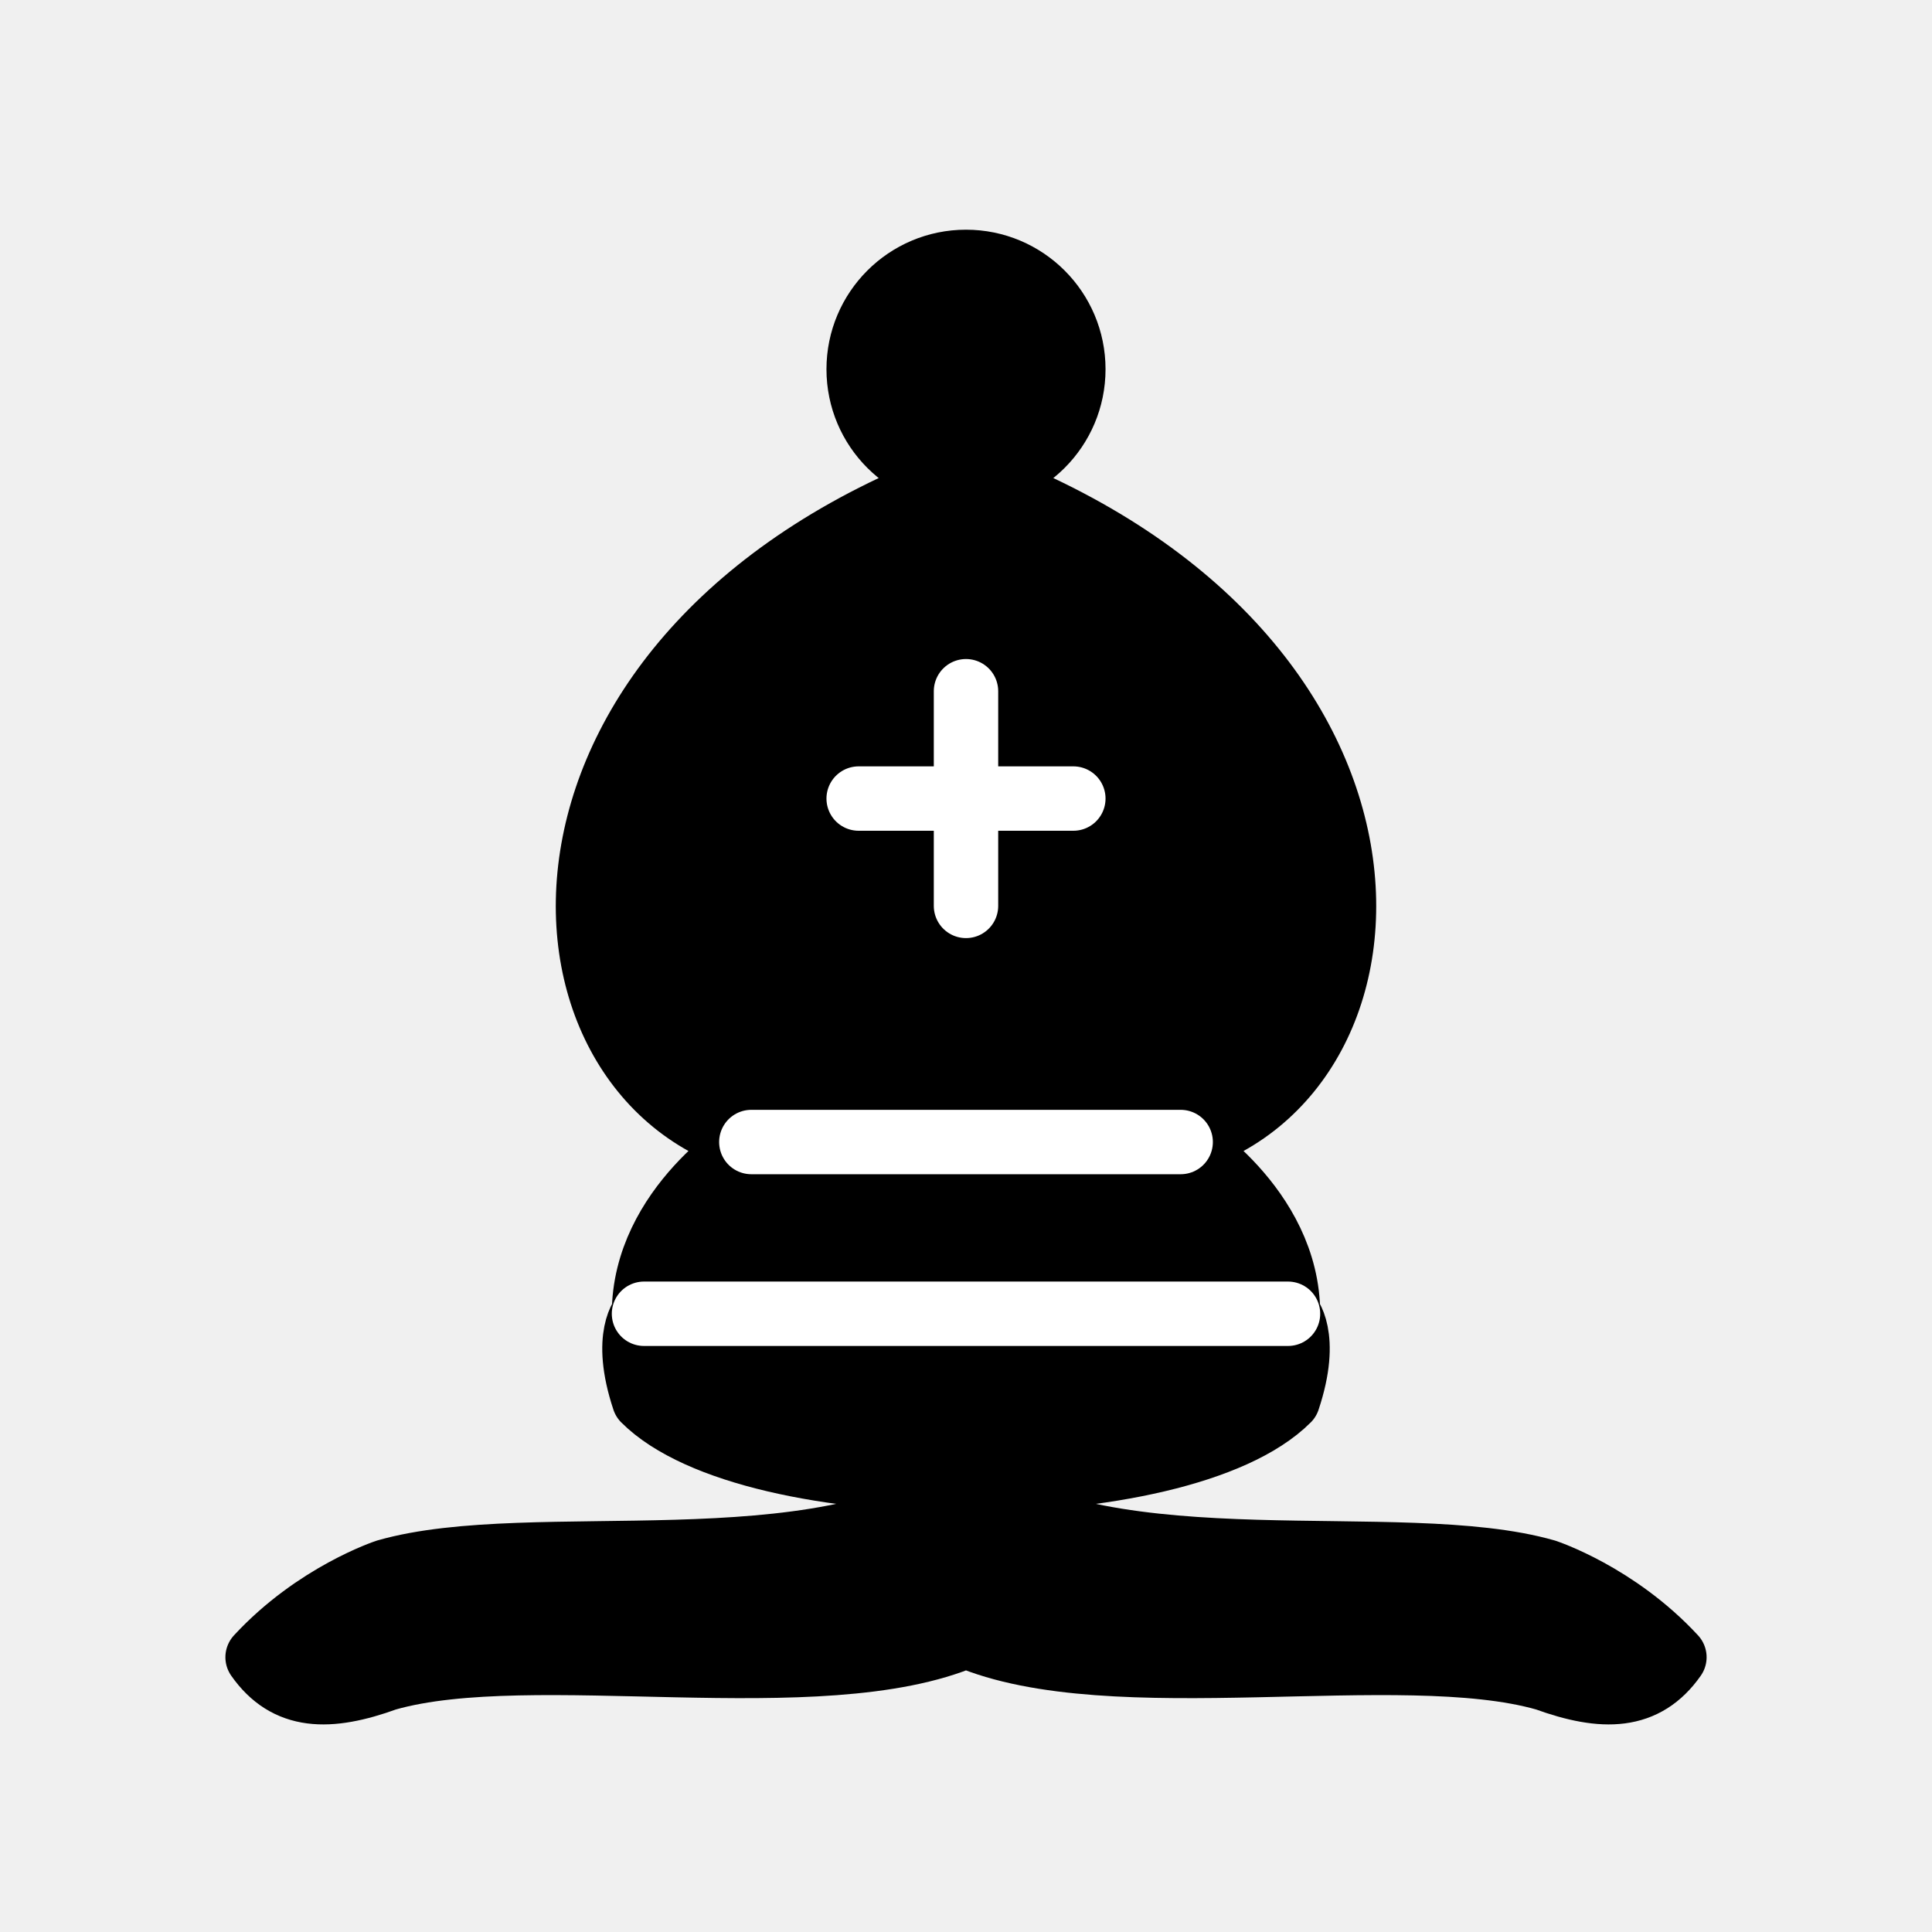
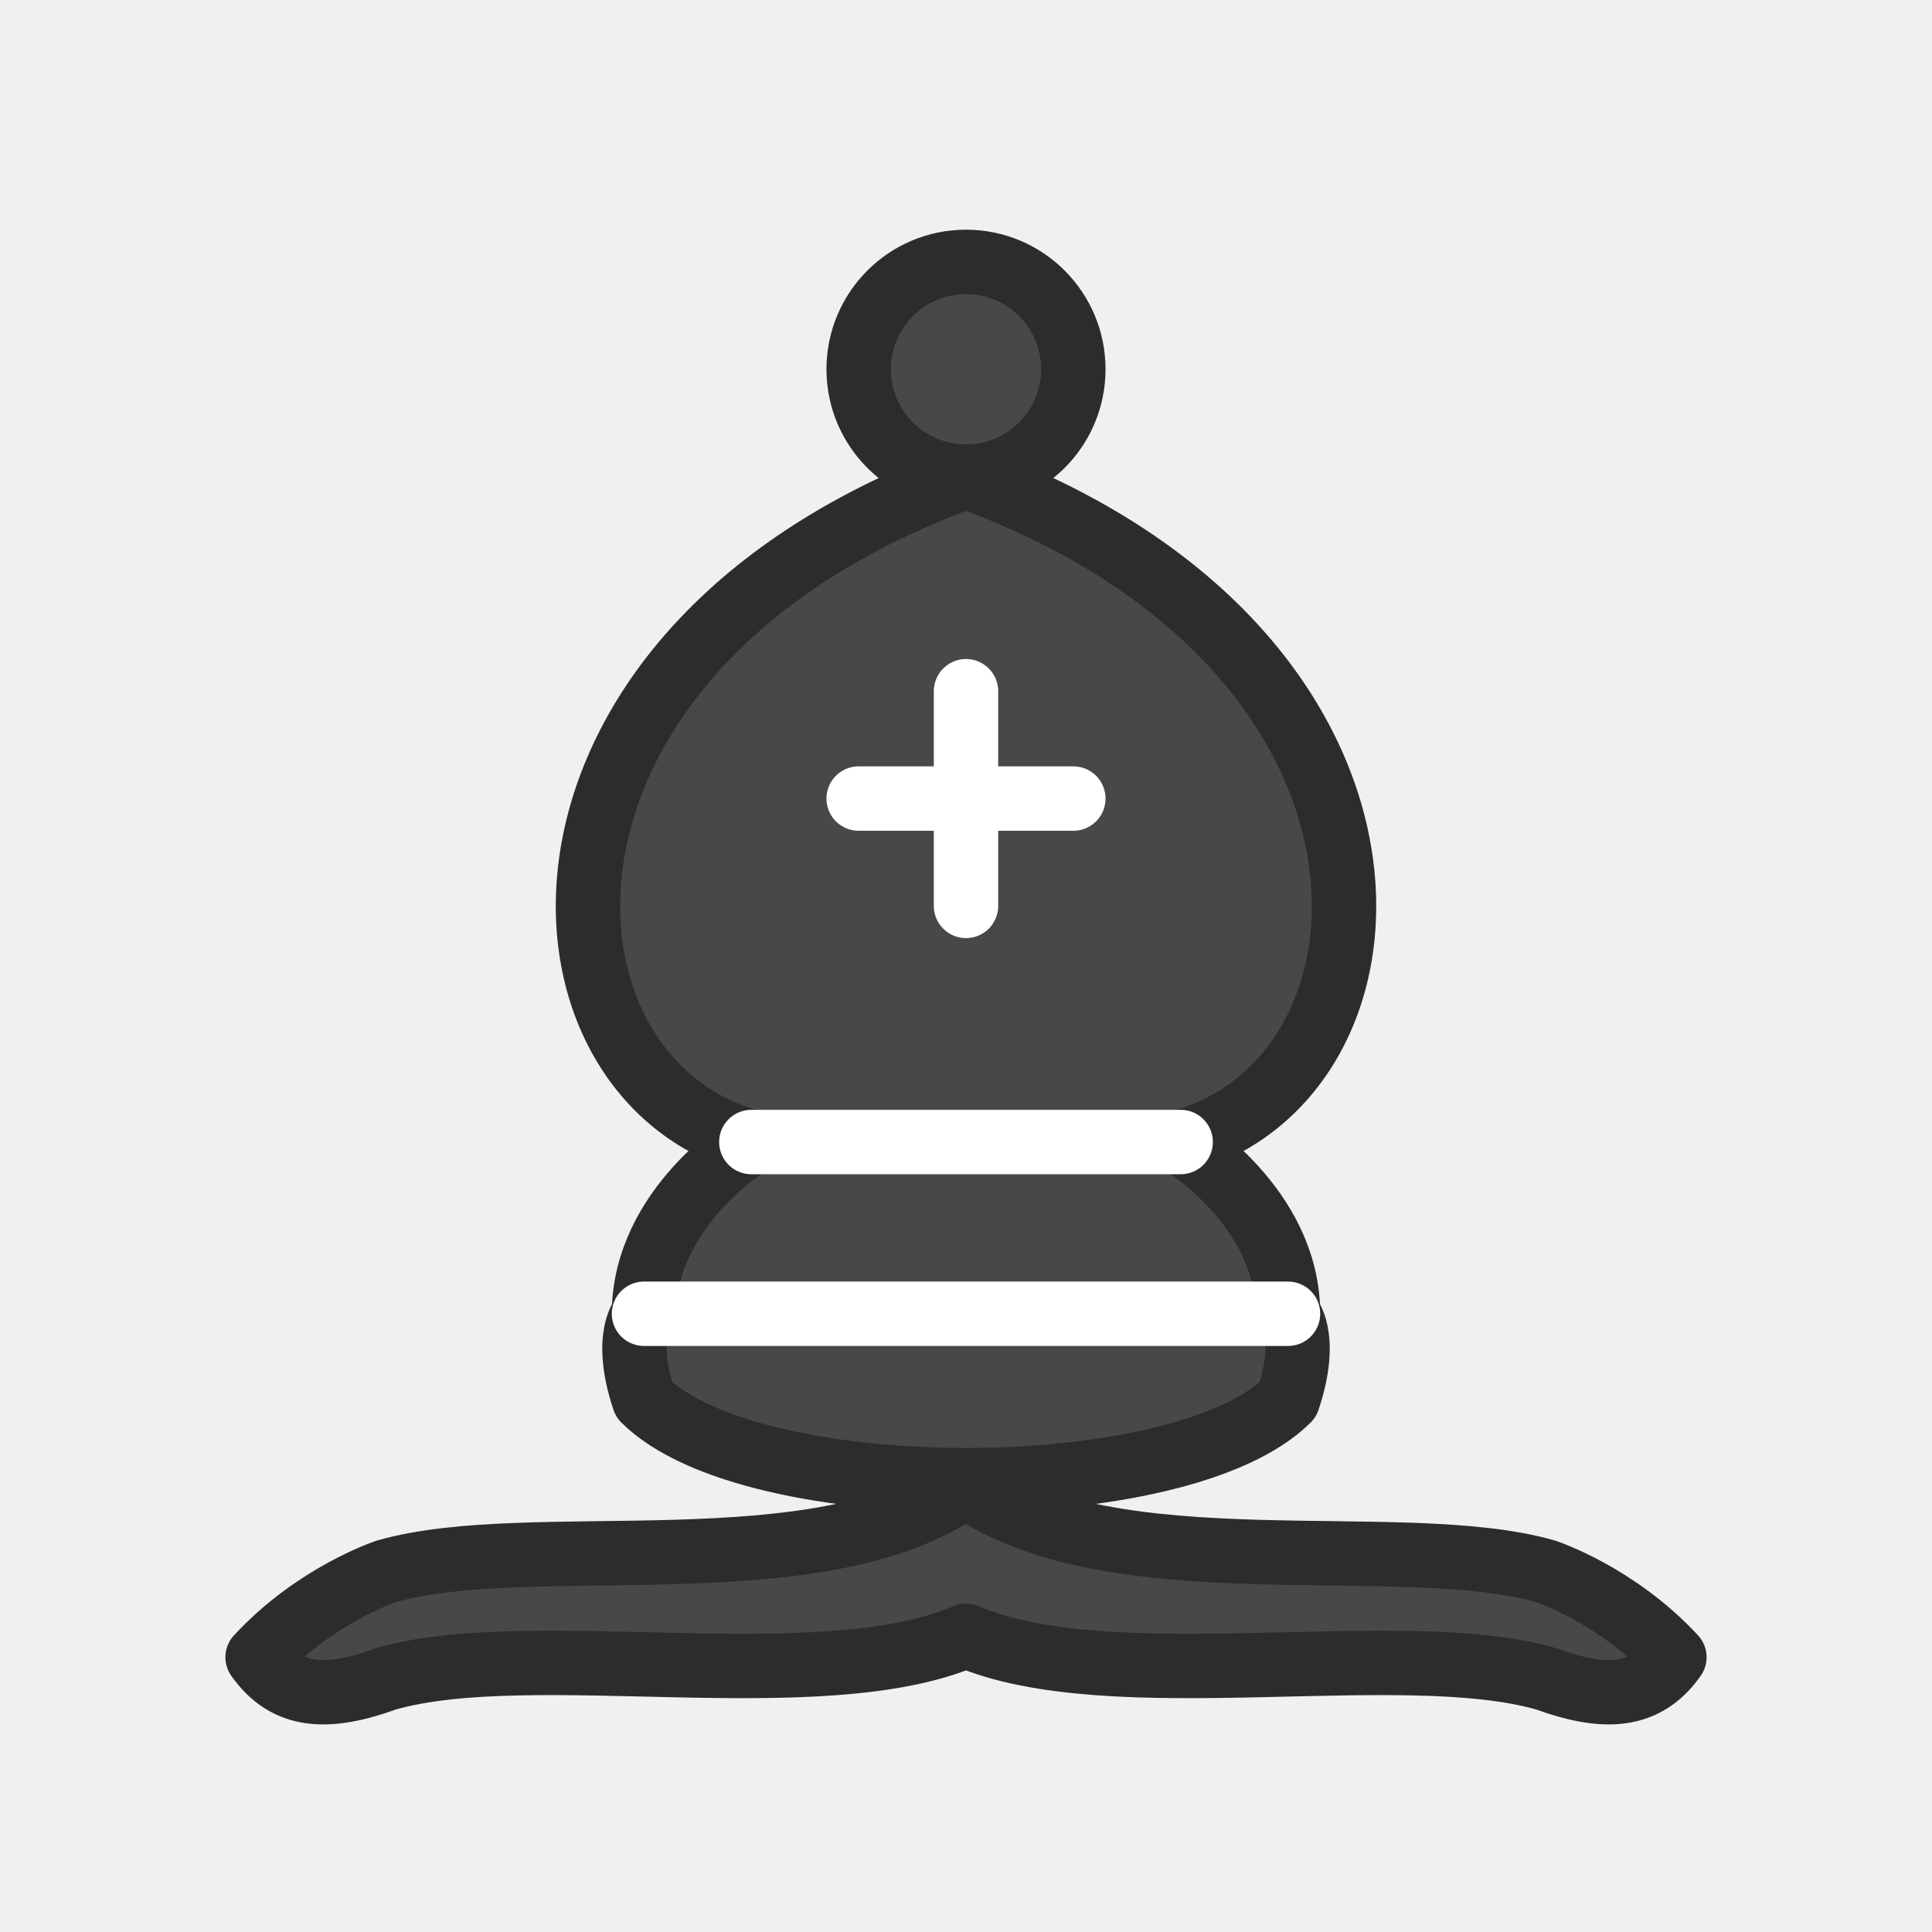
<svg xmlns="http://www.w3.org/2000/svg" version="1.1" width="45" height="45">
-   <g style="opacity:1; fill:none; fill-rule:evenodd; fill-opacity:1; stroke:#000000; stroke-width:1.5; stroke-linecap:round; stroke-linejoin:round; stroke-miterlimit:4; stroke-dasharray:none; stroke-opacity:1;" transform="translate(0,0.6)">
-     <g style="fill:#000000; stroke:#000000; stroke-linecap:butt;">
+   <g style="opacity:1; fill:none; fill-rule:evenodd; fill-opacity:1; stroke:#2E2C2A; stroke-width:1.5; stroke-linecap:round; stroke-linejoin:round; stroke-miterlimit:4; stroke-dasharray:none; stroke-opacity:1;" transform="translate(0,0.6)">
+     <g style="fill:#4A4846; stroke:#2E2C2A; stroke-linecap:butt;">
      <path d="M 9,36 C 12.39,35.03 19.11,36.43 22.5,34 C 25.89,36.43 32.61,35.03 36,36 C 36,36 37.65,36.54 39,38 C 38.32,38.97 37.35,38.99 36,38.5 C 32.61,37.53 25.89,38.96 22.5,37.5 C 19.11,38.96 12.39,37.53 9,38.5 C 7.65,38.99 6.68,38.97 6,38 C 7.35,36.54 9,36 9,36 z" />
      <path d="M 15,32 C 17.5,34.5 27.5,34.5 30,32 C 30.5,30.5 30,30 30,30 C 30,27.5 27.5,26 27.5,26 C 33,24.5 33.5,14.5 22.5,10.5 C 11.5,14.5 12,24.5 17.5,26 C 17.5,26 15,27.5 15,30 C 15,30 14.5,30.5 15,32 z" />
      <path d="M 25 8 A 2.5 2.5 0 1 1  20,8 A 2.5 2.5 0 1 1  25 8 z" />
    </g>
    <path d="M 17.5,26 L 27.5,26 M 15,30 L 30,30 M 22.5,15.5 L 22.5,20.5 M 20,18 L 25,18" style="fill:none; stroke:#ffffff; stroke-linejoin:miter;" />
  </g>
</svg>
